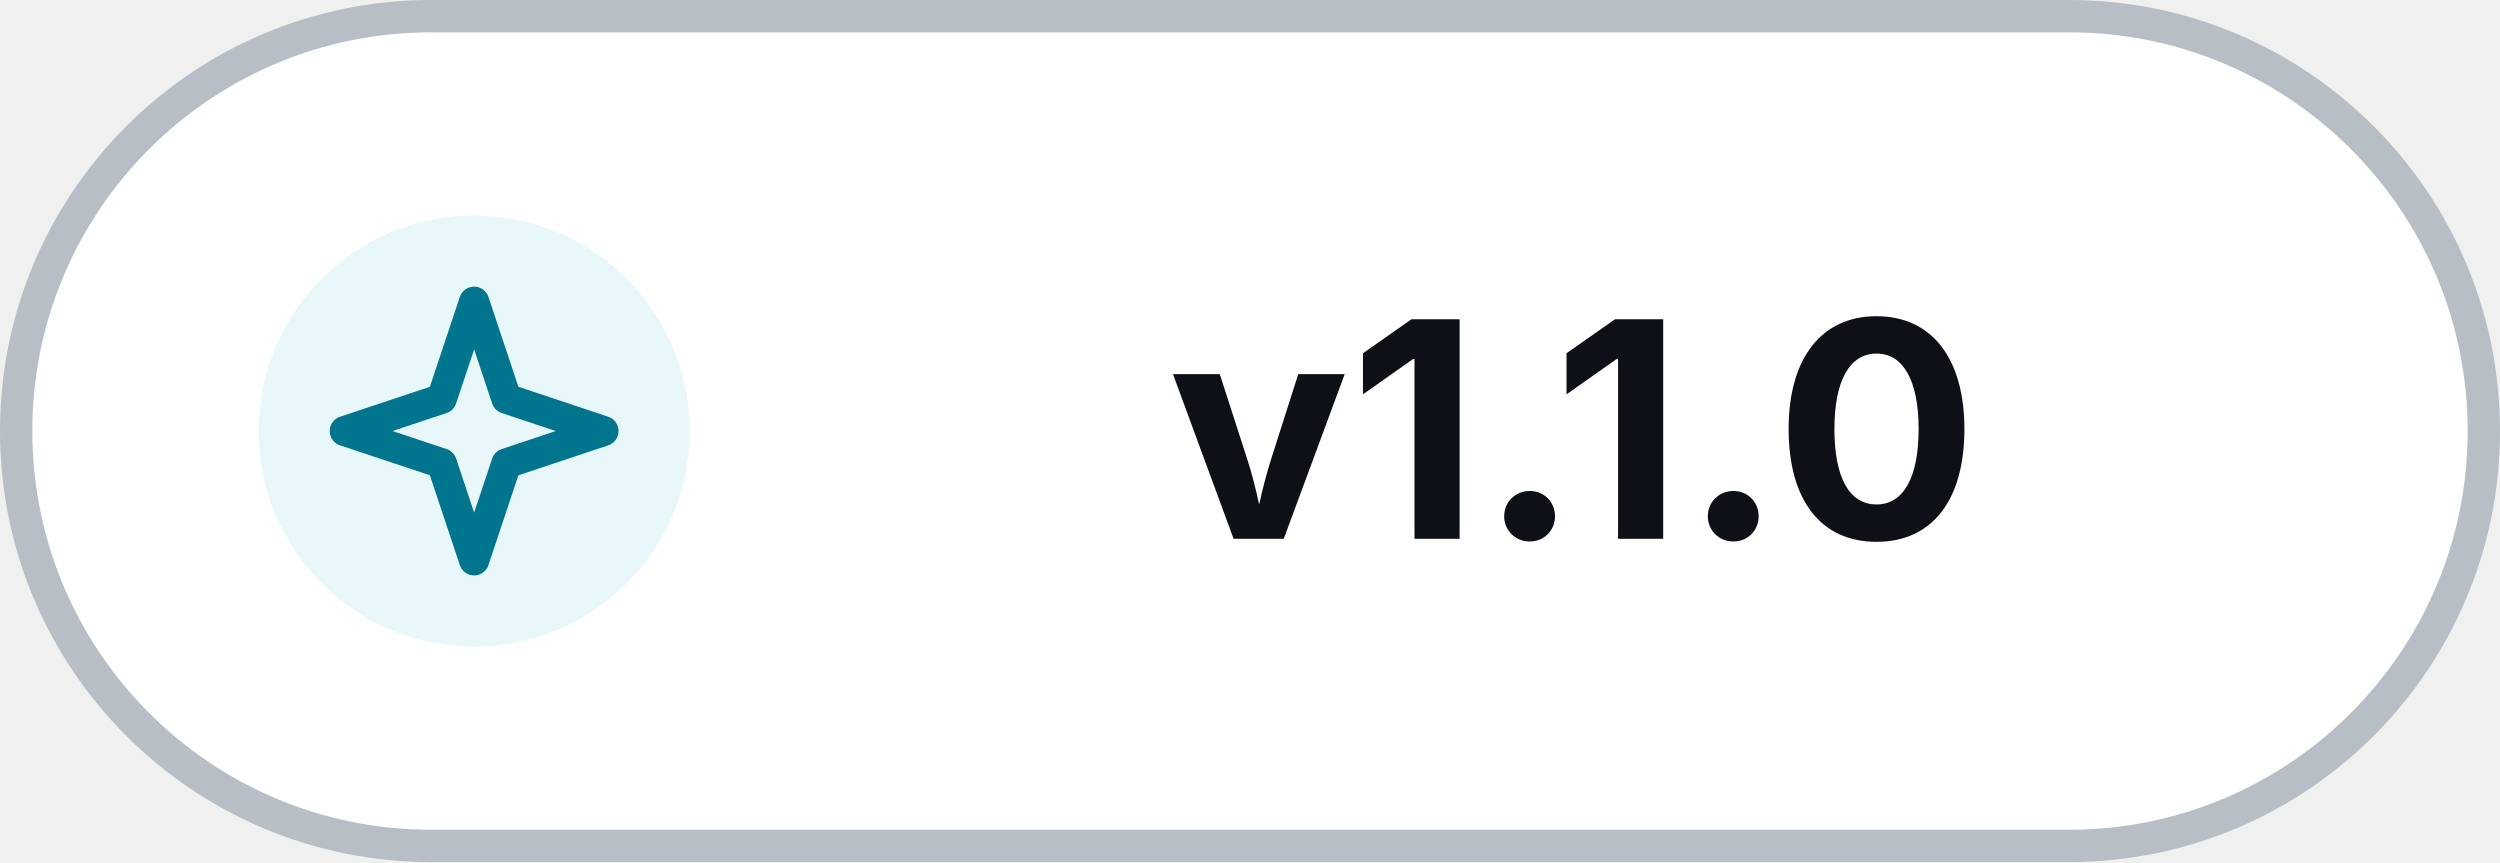
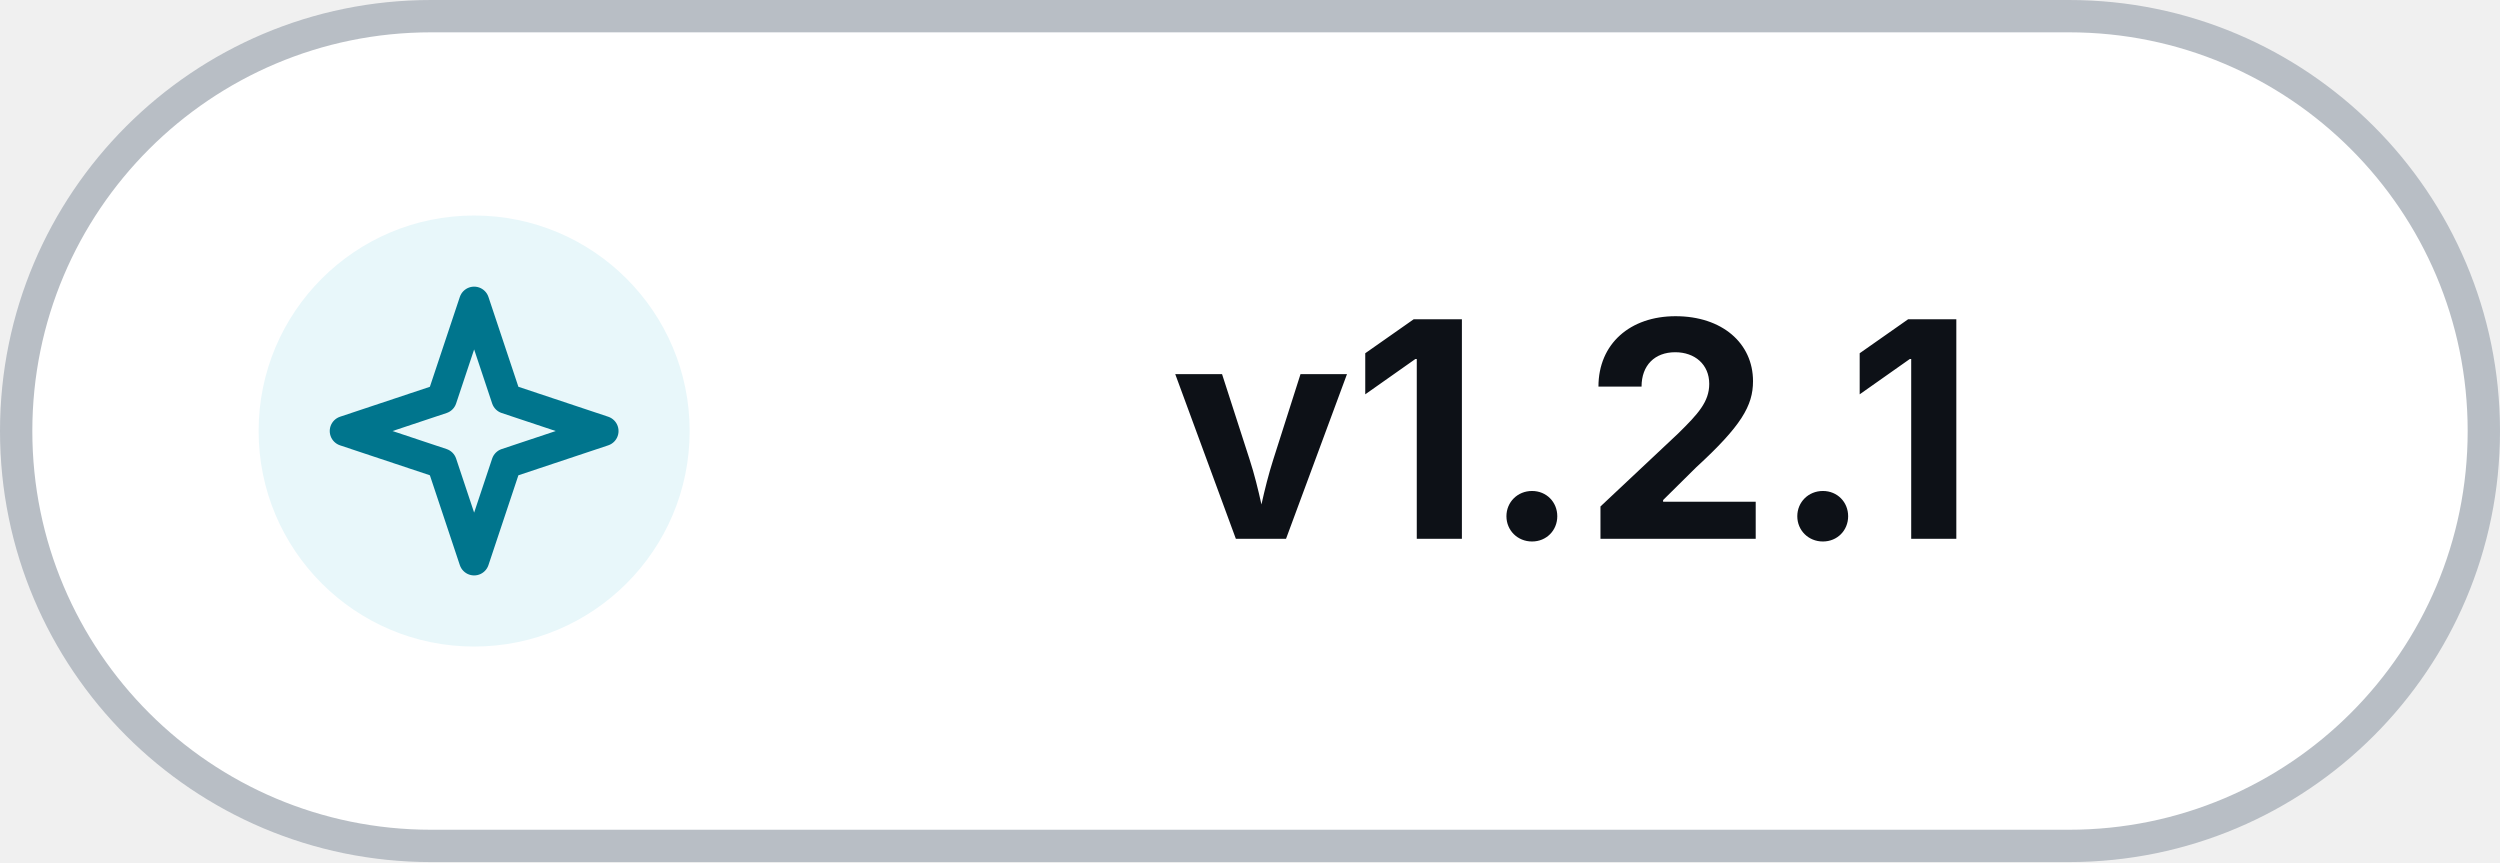
- <svg xmlns="http://www.w3.org/2000/svg" width="116" height="40" viewBox="0 0 116 40" role="img" aria-label="v1.1.0 release">
+ <svg xmlns="http://www.w3.org/2000/svg" width="116" height="40" viewBox="0 0 116 40" role="img" aria-label="v1.2.1 release">
  <rect x="0.75" y="0.75" width="114.5" height="38.5" rx="19.25" fill="#ffffff" stroke="#b8bec5" stroke-width="1.5" />
  <circle cx="22" cy="20" r="10" fill="#e8f7fa" />
  <path d="m22 14 1.5 4.5L28 20l-4.5 1.5L22 26l-1.5-4.5L16 20l4.5-1.5Z" fill="none" stroke="#00758d" stroke-linejoin="round" stroke-width="1.4" />
-   <text x="73" y="25" text-anchor="middle" fill="#0d1117" font-family="-apple-system,BlinkMacSystemFont,'Segoe UI',sans-serif" font-size="14" font-weight="650">v1.1.0</text>
+   <text x="73" y="25" text-anchor="middle" fill="#0d1117" font-family="-apple-system,BlinkMacSystemFont,'Segoe UI',sans-serif" font-size="14" font-weight="650">v1.2.1</text>
</svg>
